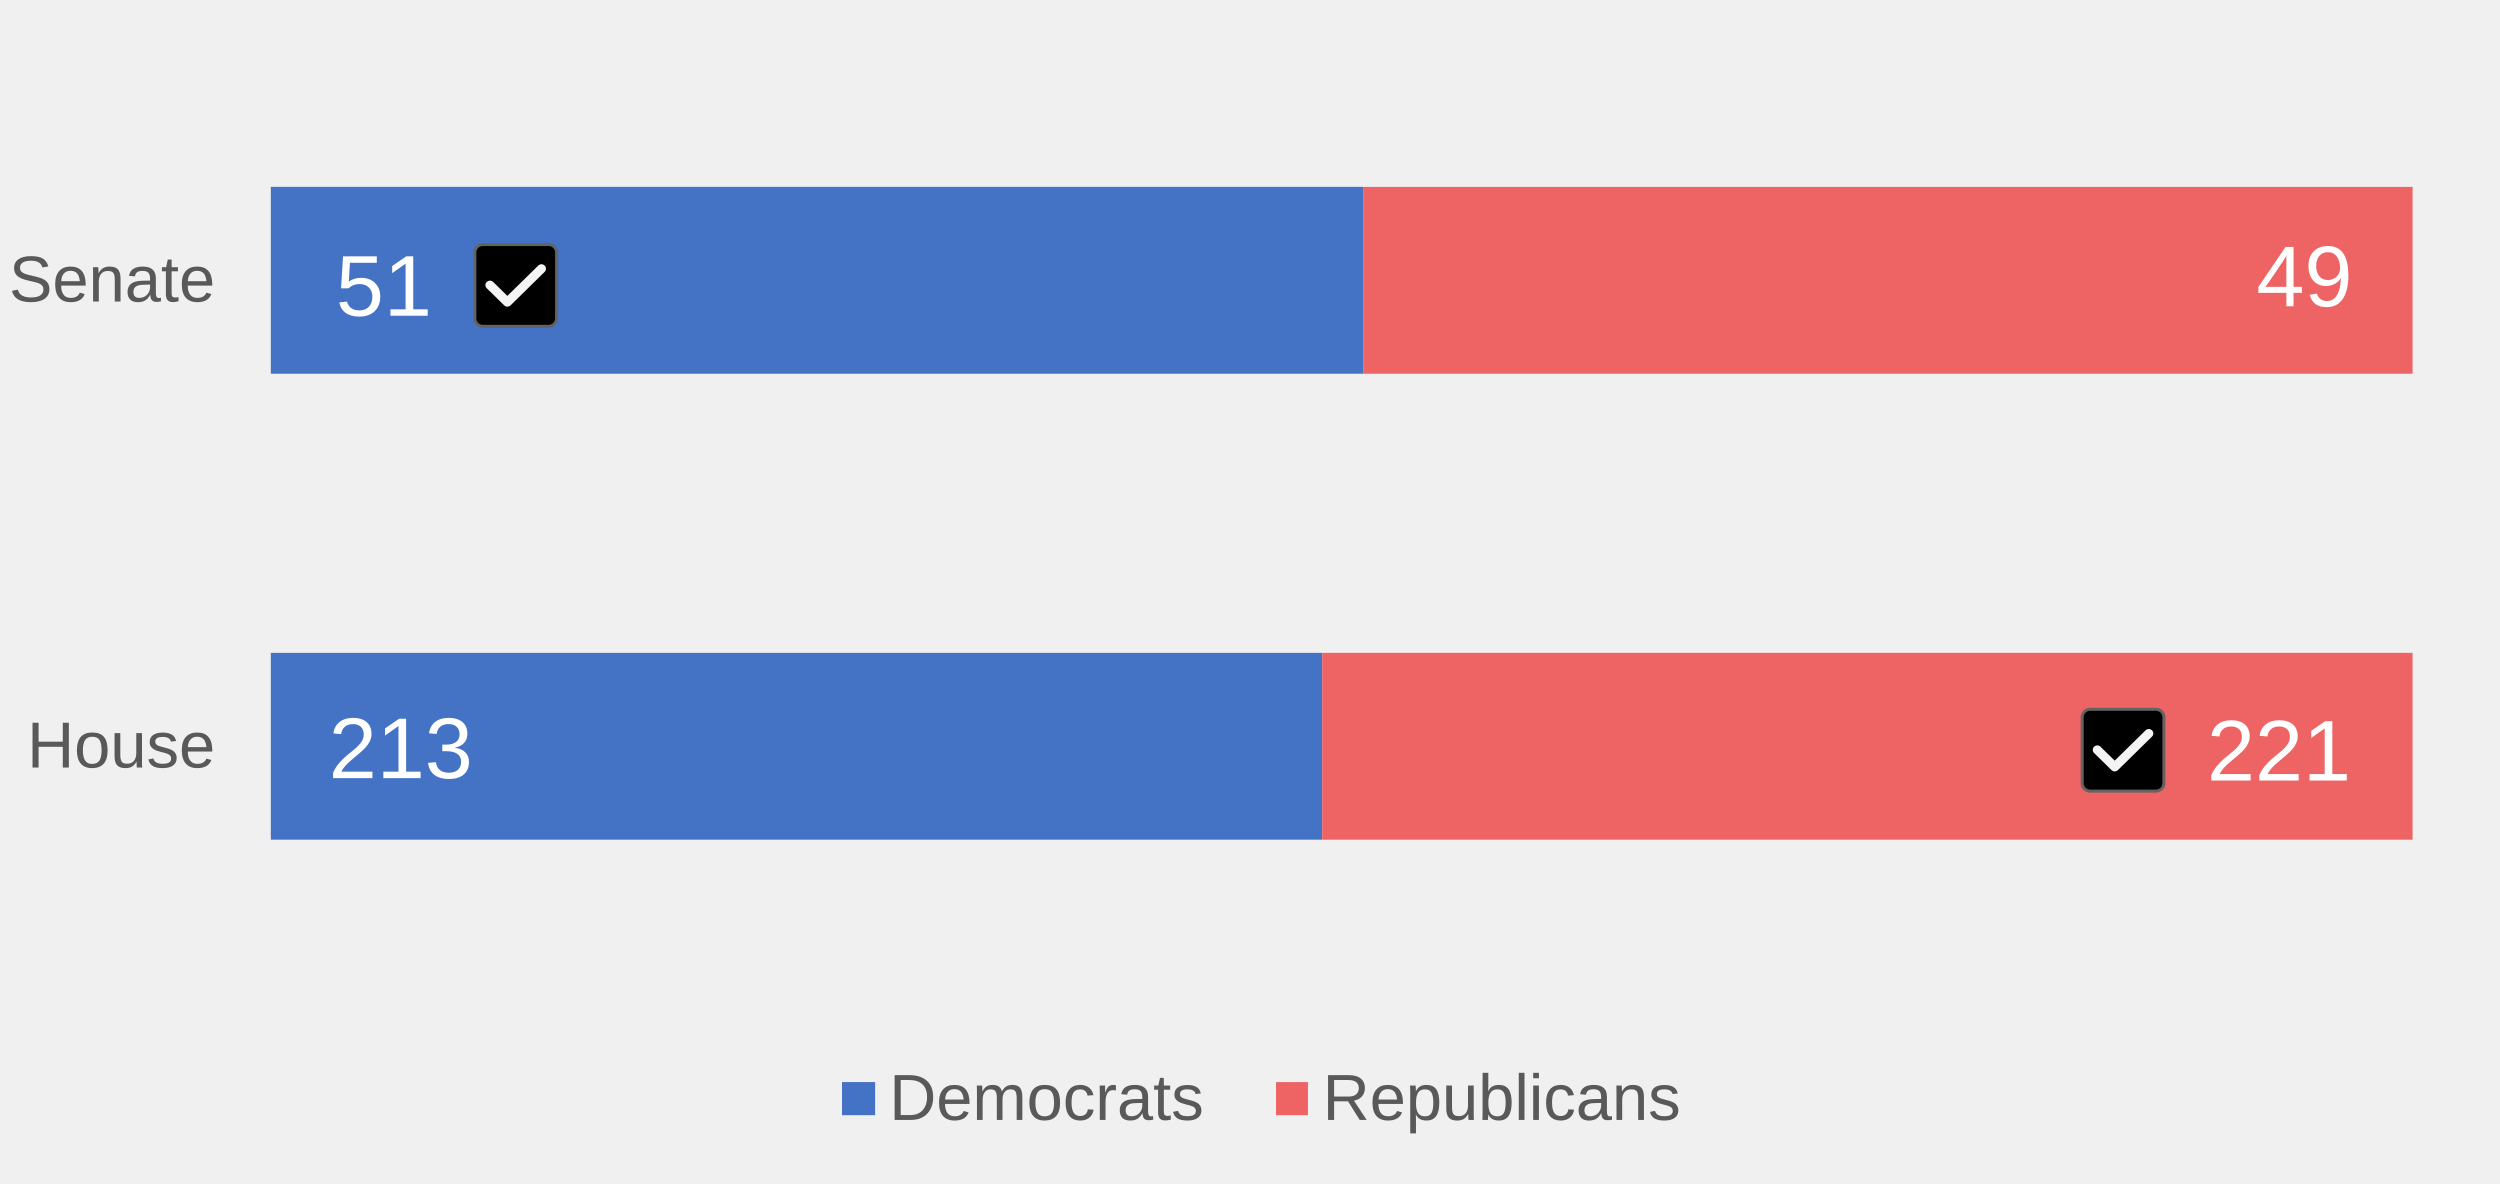
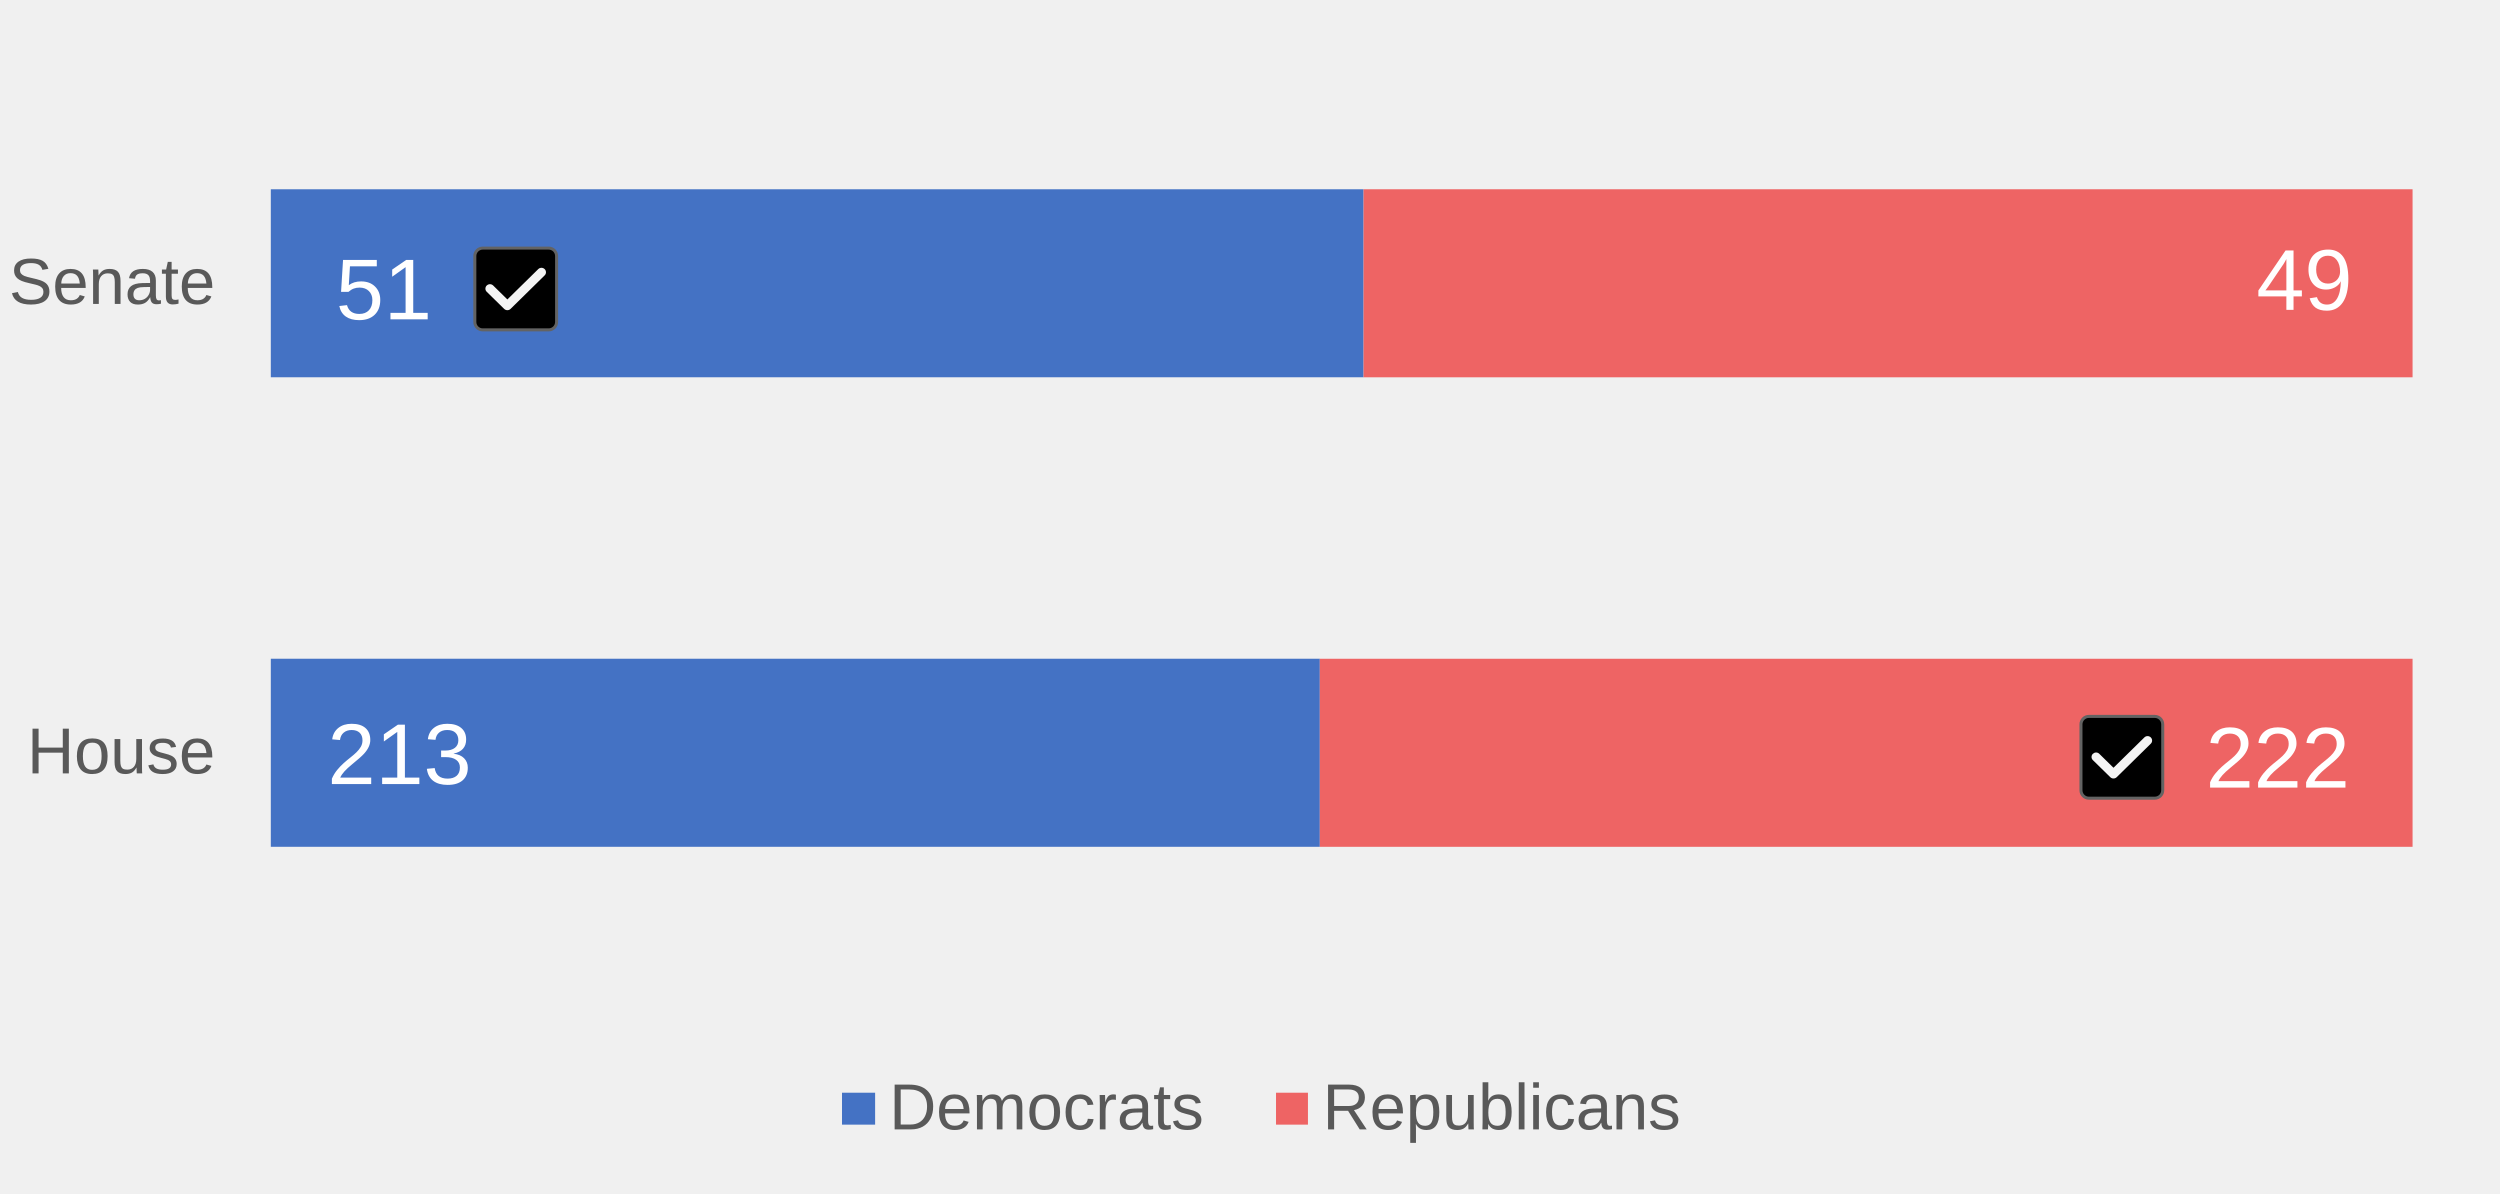
- <svg xmlns="http://www.w3.org/2000/svg" width="2114" height="1001" overflow="hidden">
+ <svg xmlns="http://www.w3.org/2000/svg" width="2114" height="1009" overflow="hidden">
  <defs>
    <clipPath id="clip0">
-       <rect x="836" y="627" width="2114" height="1001" />
+       <rect x="187" y="987" width="2114" height="1009" />
    </clipPath>
    <clipPath id="clip1">
-       <rect x="1065" y="667" width="1814" height="791" />
+       <rect x="416" y="1027" width="1814" height="798" />
    </clipPath>
    <clipPath id="clip2">
-       <rect x="1065" y="667" width="1814" height="791" />
+       <rect x="416" y="1027" width="1814" height="798" />
    </clipPath>
    <clipPath id="clip3">
-       <rect x="836" y="626" width="2113" height="1001" />
+       <rect x="187" y="986" width="2113" height="1010" />
    </clipPath>
    <clipPath id="clip4">
-       <rect x="836" y="626" width="2113" height="1001" />
+       <rect x="187" y="986" width="2113" height="1010" />
    </clipPath>
    <clipPath id="clip5">
-       <rect x="836" y="626" width="2113" height="1001" />
+       <rect x="187" y="986" width="2113" height="1010" />
    </clipPath>
    <clipPath id="clip6">
-       <rect x="836" y="626" width="2113" height="1001" />
+       <rect x="187" y="986" width="2113" height="1010" />
    </clipPath>
    <clipPath id="clip7">
-       <rect x="836" y="626" width="2113" height="1001" />
+       <rect x="187" y="986" width="2113" height="1010" />
    </clipPath>
    <clipPath id="clip8">
-       <rect x="836" y="626" width="2113" height="1001" />
+       <rect x="187" y="986" width="2113" height="1010" />
    </clipPath>
    <clipPath id="clip9">
-       <rect x="836" y="626" width="2113" height="1001" />
+       <rect x="187" y="986" width="2113" height="1010" />
    </clipPath>
    <clipPath id="clip10">
-       <rect x="836" y="626" width="2113" height="1001" />
+       <rect x="187" y="986" width="2113" height="1010" />
    </clipPath>
    <clipPath id="clip11">
-       <rect x="836" y="626" width="2113" height="1001" />
+       <rect x="187" y="986" width="2113" height="1010" />
    </clipPath>
    <clipPath id="clip12">
-       <rect x="836" y="626" width="2113" height="1001" />
+       <rect x="187" y="986" width="2113" height="1010" />
    </clipPath>
    <clipPath id="clip13">
-       <rect x="836" y="626" width="2113" height="1001" />
+       <rect x="187" y="986" width="2113" height="1010" />
    </clipPath>
    <clipPath id="clip14">
-       <rect x="836" y="626" width="2113" height="1001" />
+       <rect x="187" y="986" width="2113" height="1010" />
    </clipPath>
  </defs>
-   <g clip-path="url(#clip0)" transform="translate(-836 -627)">
+   <g clip-path="url(#clip0)" transform="translate(-187 -987)">
    <g clip-path="url(#clip1)">
-       <path d="M1954.06 1337.04 1065 1337.04 1065 1179.04 1954.06 1179.04ZM1989.07 943.031 1065 943.031 1065 785.026 1989.07 785.026Z" fill="#4472C4" />
+       <path d="M1303.04 1703.06 416 1703.06 416 1544.05 1303.04 1544.05ZM1340.04 1306.04 416 1306.04 416 1147.04 1340.04 1147.04Z" fill="#4472C4" />
    </g>
    <g clip-path="url(#clip2)">
-       <path d="M2876.09 1337.04 1954.06 1337.04 1954.06 1179.04 2876.09 1179.04ZM2876.09 943.031 1989.07 943.031 1989.07 785.026 2876.09 785.026Z" fill="#EE6464" />
+       <path d="M2227.07 1703.06 1303.04 1703.06 1303.04 1544.05 2227.07 1544.05ZM2227.07 1306.04 1340.04 1306.04 1340.04 1147.04 2227.07 1147.04Z" fill="#EE6464" />
    </g>
    <g clip-path="url(#clip3)">
-       <text fill="#FFFFFF" font-family="Arial,Arial_MSFontService,sans-serif" font-weight="400" font-size="73" transform="matrix(1 0 0 1 1113.99 1285)">213</text>
+       <text fill="#FFFFFF" font-family="Arial,Arial_MSFontService,sans-serif" font-weight="400" font-size="73" transform="matrix(1 0 0 1 463.971 1650)">213</text>
    </g>
    <g clip-path="url(#clip4)">
-       <text fill="#FFFFFF" font-family="Arial,Arial_MSFontService,sans-serif" font-weight="400" font-size="73" transform="matrix(1 0 0 1 1120.01 894)">51</text>
+       <text fill="#FFFFFF" font-family="Arial,Arial_MSFontService,sans-serif" font-weight="400" font-size="73" transform="matrix(1 0 0 1 471.013 1257)">51</text>
    </g>
    <g clip-path="url(#clip5)">
-       <path d="M14.258-53.502C14.258-54.596 14.466-55.629 14.882-56.603 15.297-57.578 15.868-58.427 16.593-59.152 17.317-59.877 18.161-60.447 19.123-60.863 20.086-61.279 21.125-61.487 22.242-61.487L77.99-61.487C79.083-61.487 80.117-61.279 81.091-60.863 82.066-60.447 82.915-59.877 83.64-59.152 84.365-58.427 84.935-57.578 85.351-56.603 85.767-55.629 85.975-54.596 85.975-53.502L85.975 2.246C85.975 3.362 85.767 4.402 85.351 5.364 84.935 6.327 84.365 7.17 83.64 7.895 82.915 8.62 82.066 9.19 81.091 9.606 80.117 10.022 79.083 10.23 77.99 10.23L22.242 10.23C21.125 10.23 20.086 10.022 19.123 9.606 18.161 9.19 17.317 8.62 16.593 7.895 15.868 7.17 15.297 6.327 14.882 5.364 14.466 4.402 14.258 3.362 14.258 2.246Z" fill="#636363" transform="translate(1221.97 894)" />
-       <path d="M77.99 7.664 22.242 7.664C21.482 7.664 20.775 7.521 20.121 7.236 19.468 6.951 18.898 6.565 18.41 6.077 17.923 5.59 17.537 5.02 17.252 4.366 16.967 3.713 16.824 3.006 16.824 2.246L16.824-53.502C16.824-54.239 16.967-54.94 17.252-55.605 17.537-56.271 17.923-56.847 18.41-57.334 18.898-57.821 19.468-58.208 20.121-58.493 20.775-58.778 21.482-58.92 22.242-58.92L77.99-58.92C78.727-58.92 79.428-58.778 80.093-58.493 80.759-58.208 81.335-57.821 81.822-57.334 82.309-56.847 82.695-56.271 82.981-55.605 83.266-54.94 83.408-54.239 83.408-53.502L83.408 2.246C83.408 3.006 83.266 3.713 82.981 4.366 82.695 5.02 82.309 5.59 81.822 6.077 81.335 6.565 80.759 6.951 80.093 7.236 79.428 7.521 78.727 7.664 77.99 7.664Z" transform="translate(1221.97 894)" />
-       <path d="M43.059-7.699C42.037-7.699 41.134-8.068 40.35-8.804L25.628-23.24C24.868-24.001 24.488-24.892 24.488-25.914 24.488-26.436 24.589-26.929 24.791-27.393 24.993-27.856 25.272-28.254 25.628-28.587 25.985-28.92 26.395-29.187 26.858-29.389 27.322-29.591 27.815-29.692 28.337-29.692 28.836-29.692 29.324-29.597 29.799-29.407 30.274-29.217 30.69-28.943 31.046-28.587L43.059-16.789 69.186-42.453C69.543-42.809 69.958-43.082 70.434-43.273 70.909-43.463 71.396-43.558 71.895-43.558 72.418-43.558 72.911-43.457 73.374-43.255 73.838-43.053 74.242-42.785 74.586-42.453 74.931-42.12 75.204-41.722 75.406-41.258 75.608-40.795 75.709-40.302 75.709-39.779 75.709-38.758 75.341-37.878 74.604-37.142L45.768-8.804C45.411-8.448 44.995-8.174 44.52-7.984 44.045-7.794 43.558-7.699 43.059-7.699Z" fill="#F4F4F4" transform="translate(1221.97 894)" />
+       <path d="M14.258-53.502C14.258-54.596 14.466-55.629 14.882-56.603 15.297-57.578 15.868-58.427 16.593-59.152 17.317-59.877 18.161-60.447 19.123-60.863 20.086-61.279 21.125-61.487 22.242-61.487L77.99-61.487C79.083-61.487 80.117-61.279 81.091-60.863 82.066-60.447 82.915-59.877 83.64-59.152 84.365-58.427 84.935-57.578 85.351-56.603 85.767-55.629 85.975-54.596 85.975-53.502L85.975 2.246C85.975 3.362 85.767 4.402 85.351 5.364 84.935 6.327 84.365 7.17 83.64 7.895 82.915 8.62 82.066 9.19 81.091 9.606 80.117 10.022 79.083 10.23 77.99 10.23L22.242 10.23C21.125 10.23 20.086 10.022 19.123 9.606 18.161 9.19 17.317 8.62 16.593 7.895 15.868 7.17 15.297 6.327 14.882 5.364 14.466 4.402 14.258 3.362 14.258 2.246Z" fill="#636363" transform="translate(572.969 1257)" />
+       <path d="M77.99 7.664 22.242 7.664C21.482 7.664 20.775 7.521 20.121 7.236 19.468 6.951 18.898 6.565 18.41 6.077 17.923 5.59 17.537 5.02 17.252 4.366 16.967 3.713 16.824 3.006 16.824 2.246L16.824-53.502C16.824-54.239 16.967-54.94 17.252-55.605 17.537-56.271 17.923-56.847 18.41-57.334 18.898-57.821 19.468-58.208 20.121-58.493 20.775-58.778 21.482-58.92 22.242-58.92L77.99-58.92C78.727-58.92 79.428-58.778 80.093-58.493 80.759-58.208 81.335-57.821 81.822-57.334 82.309-56.847 82.695-56.271 82.981-55.605 83.266-54.94 83.408-54.239 83.408-53.502L83.408 2.246C83.408 3.006 83.266 3.713 82.981 4.366 82.695 5.02 82.309 5.59 81.822 6.077 81.335 6.565 80.759 6.951 80.093 7.236 79.428 7.521 78.727 7.664 77.99 7.664Z" transform="translate(572.969 1257)" />
+       <path d="M43.059-7.699C42.037-7.699 41.134-8.068 40.35-8.804L25.628-23.24C24.868-24.001 24.488-24.892 24.488-25.914 24.488-26.436 24.589-26.929 24.791-27.393 24.993-27.856 25.272-28.254 25.628-28.587 25.985-28.92 26.395-29.187 26.858-29.389 27.322-29.591 27.815-29.692 28.337-29.692 28.836-29.692 29.324-29.597 29.799-29.407 30.274-29.217 30.69-28.943 31.046-28.587L43.059-16.789 69.186-42.453C69.543-42.809 69.958-43.082 70.434-43.273 70.909-43.463 71.396-43.558 71.895-43.558 72.418-43.558 72.911-43.457 73.374-43.255 73.838-43.053 74.242-42.785 74.586-42.453 74.931-42.12 75.204-41.722 75.406-41.258 75.608-40.795 75.709-40.302 75.709-39.779 75.709-38.758 75.341-37.878 74.604-37.142L45.768-8.804C45.411-8.448 44.995-8.174 44.52-7.984 44.045-7.794 43.558-7.699 43.059-7.699Z" fill="#F4F4F4" transform="translate(572.969 1257)" />
    </g>
    <g clip-path="url(#clip6)">
-       <path d="M14.258-53.502C14.258-54.596 14.466-55.629 14.882-56.603 15.297-57.578 15.868-58.427 16.593-59.152 17.317-59.877 18.161-60.447 19.123-60.863 20.086-61.279 21.125-61.487 22.242-61.487L77.99-61.487C79.083-61.487 80.117-61.279 81.091-60.863 82.066-60.447 82.915-59.877 83.64-59.152 84.365-58.427 84.935-57.578 85.351-56.603 85.767-55.629 85.975-54.596 85.975-53.502L85.975 2.246C85.975 3.362 85.767 4.402 85.351 5.364 84.935 6.327 84.365 7.17 83.64 7.895 82.915 8.62 82.066 9.19 81.091 9.606 80.117 10.022 79.083 10.23 77.99 10.23L22.242 10.23C21.125 10.23 20.086 10.022 19.123 9.606 18.161 9.19 17.317 8.62 16.593 7.895 15.868 7.17 15.297 6.327 14.882 5.364 14.466 4.402 14.258 3.362 14.258 2.246Z" fill="#636363" transform="translate(2581.13 1287)" />
-       <path d="M77.99 7.664 22.242 7.664C21.482 7.664 20.775 7.521 20.121 7.236 19.468 6.951 18.898 6.565 18.41 6.077 17.923 5.59 17.537 5.02 17.252 4.366 16.967 3.713 16.824 3.006 16.824 2.246L16.824-53.502C16.824-54.239 16.967-54.94 17.252-55.605 17.537-56.271 17.923-56.847 18.41-57.334 18.898-57.821 19.468-58.208 20.121-58.493 20.775-58.778 21.482-58.92 22.242-58.92L77.99-58.92C78.727-58.92 79.428-58.778 80.093-58.493 80.759-58.208 81.335-57.821 81.822-57.334 82.309-56.847 82.695-56.271 82.981-55.605 83.266-54.94 83.408-54.239 83.408-53.502L83.408 2.246C83.408 3.006 83.266 3.713 82.981 4.366 82.695 5.02 82.309 5.59 81.822 6.077 81.335 6.565 80.759 6.951 80.093 7.236 79.428 7.521 78.727 7.664 77.99 7.664Z" transform="translate(2581.13 1287)" />
-       <path d="M43.059-7.699C42.037-7.699 41.134-8.068 40.35-8.804L25.628-23.24C24.868-24.001 24.488-24.892 24.488-25.914 24.488-26.436 24.589-26.929 24.791-27.393 24.993-27.856 25.272-28.254 25.628-28.587 25.985-28.92 26.395-29.187 26.858-29.389 27.322-29.591 27.815-29.692 28.337-29.692 28.836-29.692 29.324-29.597 29.799-29.407 30.274-29.217 30.69-28.943 31.046-28.587L43.059-16.789 69.186-42.453C69.543-42.809 69.958-43.082 70.434-43.273 70.909-43.463 71.396-43.558 71.895-43.558 72.418-43.558 72.911-43.457 73.374-43.255 73.838-43.053 74.242-42.785 74.586-42.453 74.931-42.12 75.204-41.722 75.406-41.258 75.608-40.795 75.709-40.302 75.709-39.779 75.709-38.758 75.341-37.878 74.604-37.142L45.768-8.804C45.411-8.448 44.995-8.174 44.52-7.984 44.045-7.794 43.558-7.699 43.059-7.699Z" fill="#F4F4F4" transform="translate(2581.13 1287)" />
+       <path d="M14.258-53.502C14.258-54.596 14.466-55.629 14.882-56.603 15.297-57.578 15.868-58.427 16.593-59.152 17.317-59.877 18.161-60.447 19.123-60.863 20.086-61.279 21.125-61.487 22.242-61.487L77.99-61.487C79.083-61.487 80.117-61.279 81.091-60.863 82.066-60.447 82.915-59.877 83.64-59.152 84.365-58.427 84.935-57.578 85.351-56.603 85.767-55.629 85.975-54.596 85.975-53.502L85.975 2.246C85.975 3.362 85.767 4.402 85.351 5.364 84.935 6.327 84.365 7.17 83.64 7.895 82.915 8.62 82.066 9.19 81.091 9.606 80.117 10.022 79.083 10.23 77.99 10.23L22.242 10.23C21.125 10.23 20.086 10.022 19.123 9.606 18.161 9.19 17.317 8.62 16.593 7.895 15.868 7.17 15.297 6.327 14.882 5.364 14.466 4.402 14.258 3.362 14.258 2.246Z" fill="#636363" transform="translate(1931.11 1653)" />
+       <path d="M77.99 7.664 22.242 7.664C21.482 7.664 20.775 7.521 20.121 7.236 19.468 6.951 18.898 6.565 18.41 6.077 17.923 5.59 17.537 5.02 17.252 4.366 16.967 3.713 16.824 3.006 16.824 2.246L16.824-53.502C16.824-54.239 16.967-54.94 17.252-55.605 17.537-56.271 17.923-56.847 18.41-57.334 18.898-57.821 19.468-58.208 20.121-58.493 20.775-58.778 21.482-58.92 22.242-58.92L77.99-58.92C78.727-58.92 79.428-58.778 80.093-58.493 80.759-58.208 81.335-57.821 81.822-57.334 82.309-56.847 82.695-56.271 82.981-55.605 83.266-54.94 83.408-54.239 83.408-53.502L83.408 2.246C83.408 3.006 83.266 3.713 82.981 4.366 82.695 5.02 82.309 5.59 81.822 6.077 81.335 6.565 80.759 6.951 80.093 7.236 79.428 7.521 78.727 7.664 77.99 7.664Z" transform="translate(1931.11 1653)" />
+       <path d="M43.059-7.699C42.037-7.699 41.134-8.068 40.35-8.804L25.628-23.24C24.868-24.001 24.488-24.892 24.488-25.914 24.488-26.436 24.589-26.929 24.791-27.393 24.993-27.856 25.272-28.254 25.628-28.587 25.985-28.92 26.395-29.187 26.858-29.389 27.322-29.591 27.815-29.692 28.337-29.692 28.836-29.692 29.324-29.597 29.799-29.407 30.274-29.217 30.69-28.943 31.046-28.587L43.059-16.789 69.186-42.453C69.543-42.809 69.958-43.082 70.434-43.273 70.909-43.463 71.396-43.558 71.895-43.558 72.418-43.558 72.911-43.457 73.374-43.255 73.838-43.053 74.242-42.785 74.586-42.453 74.931-42.12 75.204-41.722 75.406-41.258 75.608-40.795 75.709-40.302 75.709-39.779 75.709-38.758 75.341-37.878 74.604-37.142L45.768-8.804C45.411-8.448 44.995-8.174 44.52-7.984 44.045-7.794 43.558-7.699 43.059-7.699Z" fill="#F4F4F4" transform="translate(1931.11 1653)" />
    </g>
    <g clip-path="url(#clip7)">
-       <text fill="#FFFFFF" font-family="Arial,Arial_MSFontService,sans-serif" font-weight="400" font-size="73" transform="matrix(1 0 0 1 2702.2 1287)">221</text>
+       <text fill="#FFFFFF" font-family="Arial,Arial_MSFontService,sans-serif" font-weight="400" font-size="73" transform="matrix(1 0 0 1 2052.18 1653)">222</text>
    </g>
    <g clip-path="url(#clip8)">
-       <text fill="#FFFFFF" font-family="Arial,Arial_MSFontService,sans-serif" font-weight="400" font-size="73" transform="matrix(1 0 0 1 2744.01 886)">49</text>
+       <text fill="#FFFFFF" font-family="Arial,Arial_MSFontService,sans-serif" font-weight="400" font-size="73" transform="matrix(1 0 0 1 2095.01 1249)">49</text>
    </g>
    <g clip-path="url(#clip9)">
-       <text fill="#595959" font-family="Arial,Arial_MSFontService,sans-serif" font-weight="400" font-size="55" transform="matrix(1 0 0 1 858.987 1276)">House</text>
+       <text fill="#595959" font-family="Arial,Arial_MSFontService,sans-serif" font-weight="400" font-size="55" transform="matrix(1 0 0 1 209.987 1641)">House</text>
    </g>
    <g clip-path="url(#clip10)">
-       <text fill="#595959" font-family="Arial,Arial_MSFontService,sans-serif" font-weight="400" font-size="55" transform="matrix(1 0 0 1 843.632 882)">Senate</text>
+       <text fill="#595959" font-family="Arial,Arial_MSFontService,sans-serif" font-weight="400" font-size="55" transform="matrix(1 0 0 1 194.633 1244)">Senate</text>
    </g>
    <g clip-path="url(#clip11)">
-       <rect x="1548" y="1542" width="28" height="28" fill="#4472C4" />
+       <rect x="899" y="1911" width="28" height="27" fill="#4472C4" />
    </g>
    <g clip-path="url(#clip12)">
-       <text fill="#595959" font-family="Arial,Arial_MSFontService,sans-serif" font-weight="400" font-size="55" transform="matrix(1 0 0 1 1587.99 1574)">Democrats</text>
+       <text fill="#595959" font-family="Arial,Arial_MSFontService,sans-serif" font-weight="400" font-size="55" transform="matrix(1 0 0 1 938.987 1942)">Democrats</text>
    </g>
    <g clip-path="url(#clip13)">
-       <rect x="1915" y="1542" width="27" height="28" fill="#EE6464" />
+       <rect x="1266" y="1911" width="27" height="27" fill="#EE6464" />
    </g>
    <g clip-path="url(#clip14)">
-       <text fill="#595959" font-family="Arial,Arial_MSFontService,sans-serif" font-weight="400" font-size="55" transform="matrix(1 0 0 1 1954.49 1574)">Republicans</text>
+       <text fill="#595959" font-family="Arial,Arial_MSFontService,sans-serif" font-weight="400" font-size="55" transform="matrix(1 0 0 1 1305.49 1942)">Republicans</text>
    </g>
  </g>
</svg>
